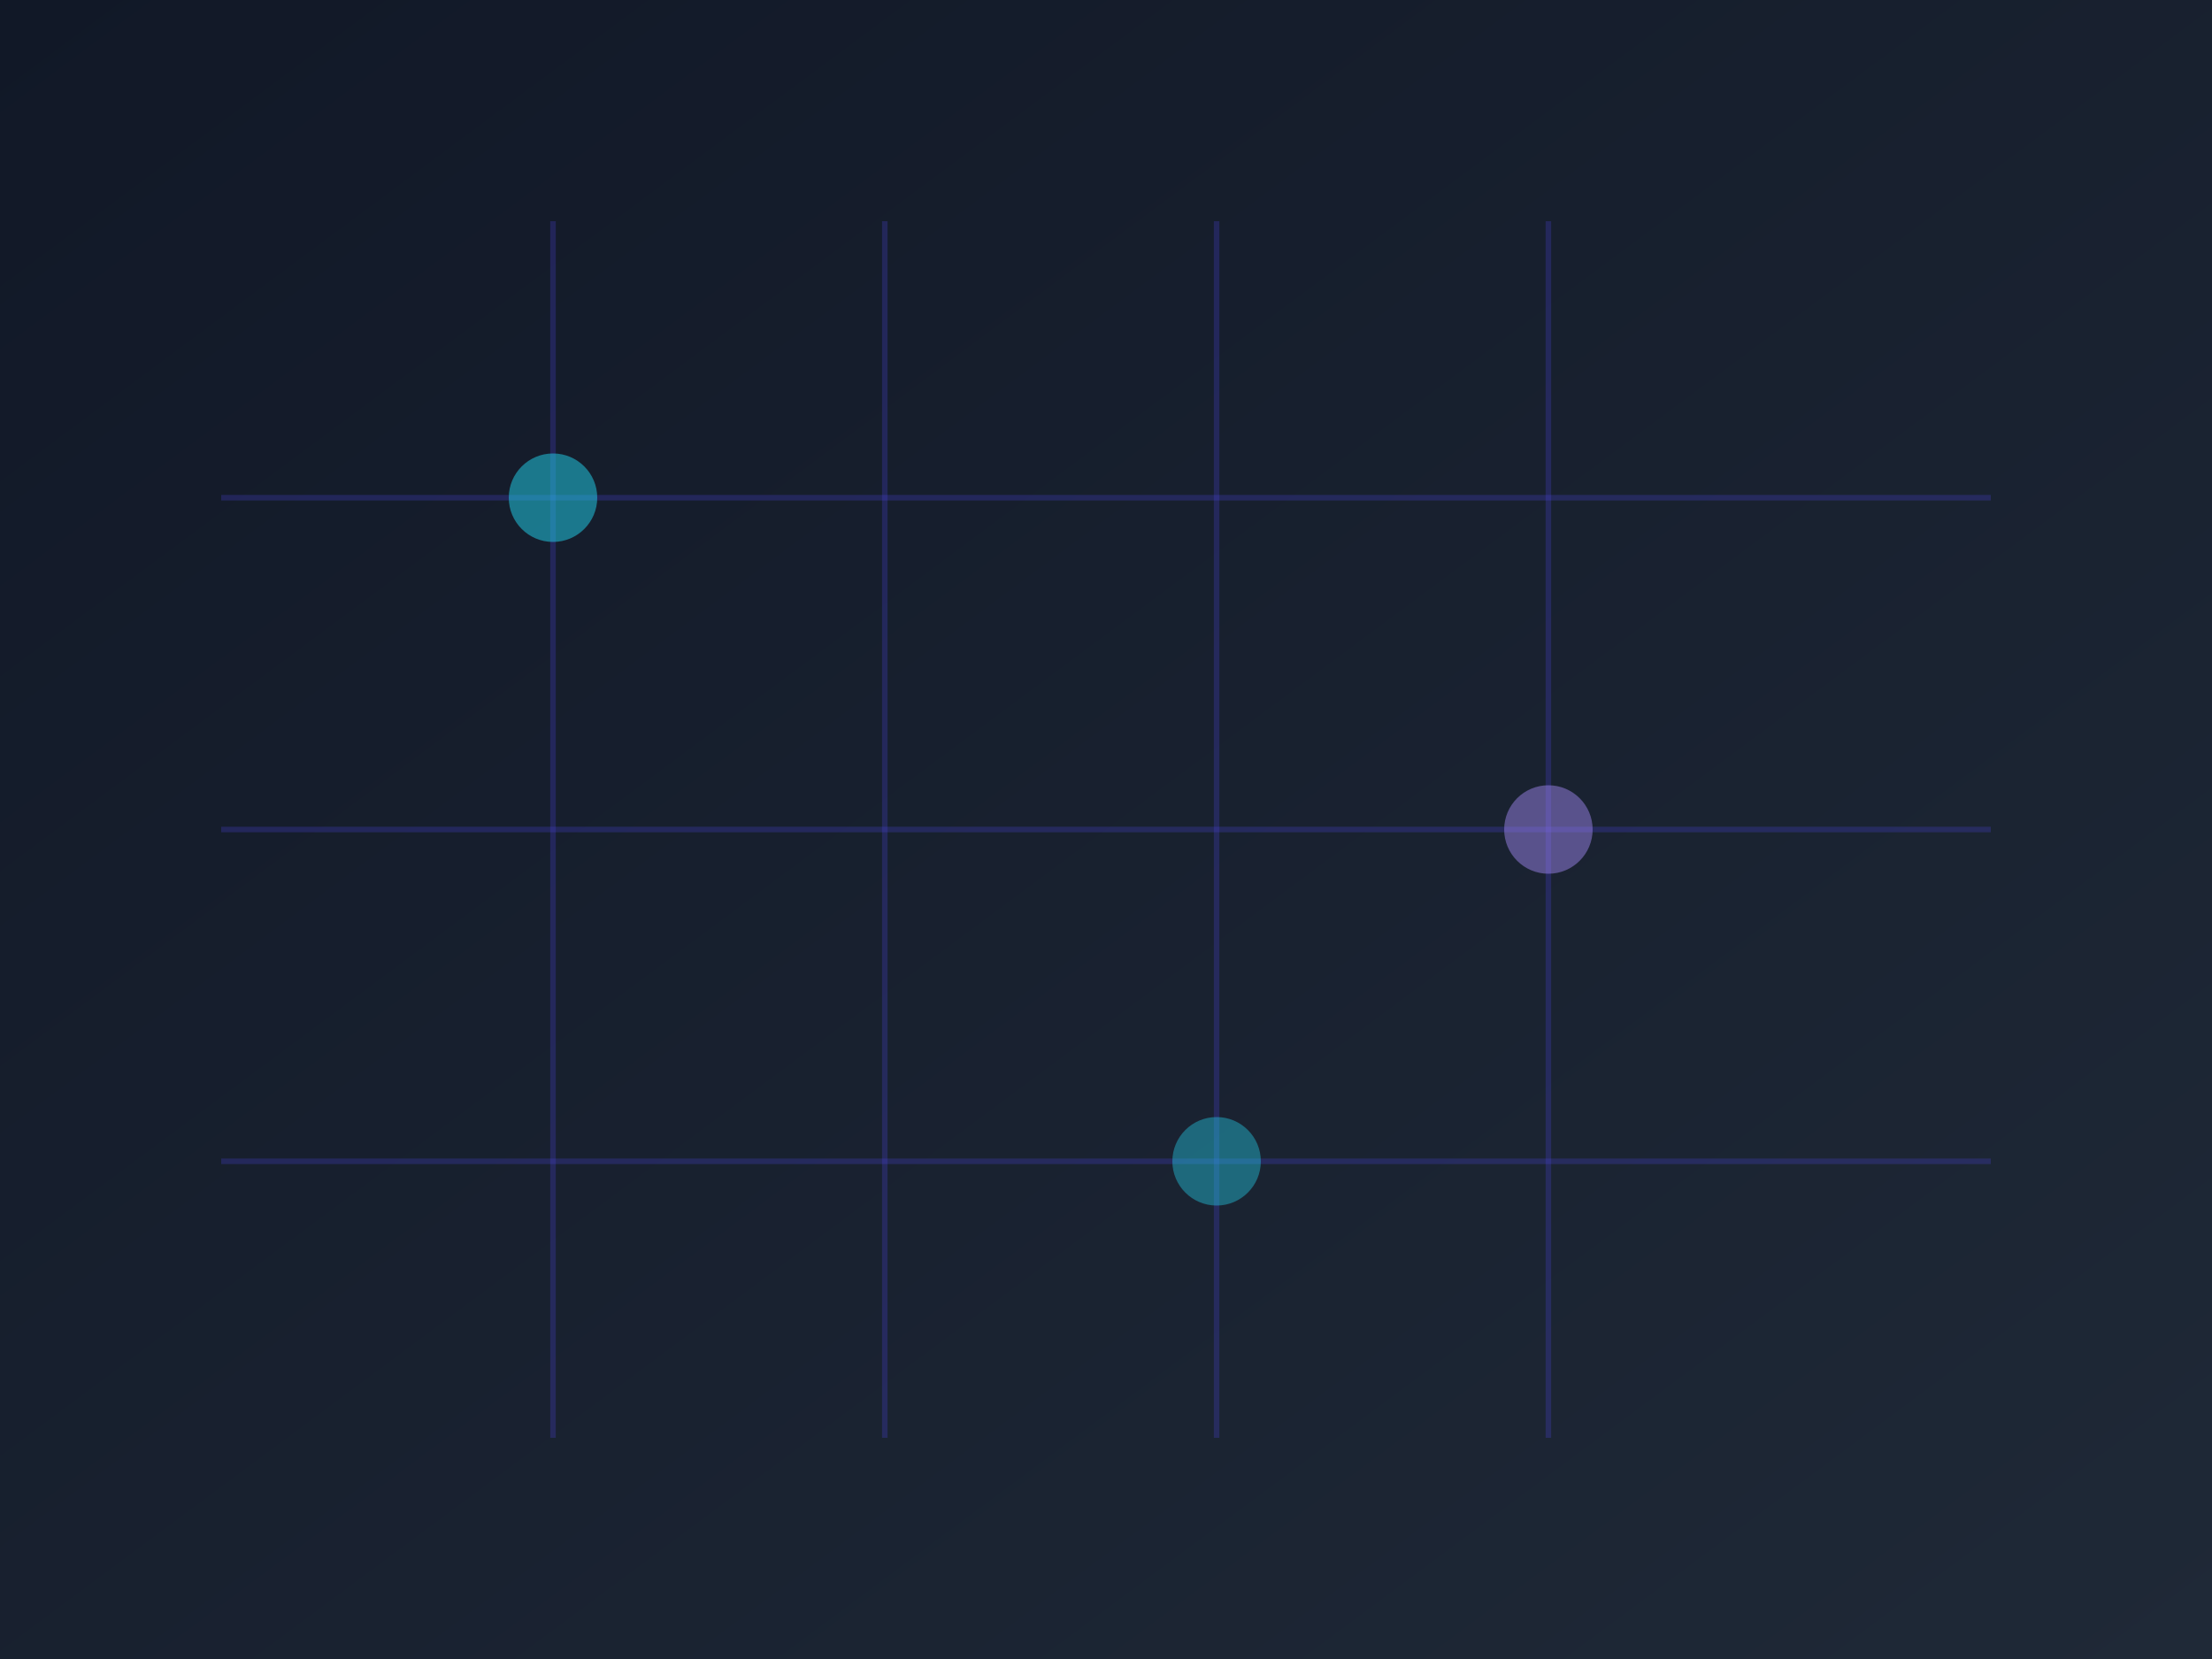
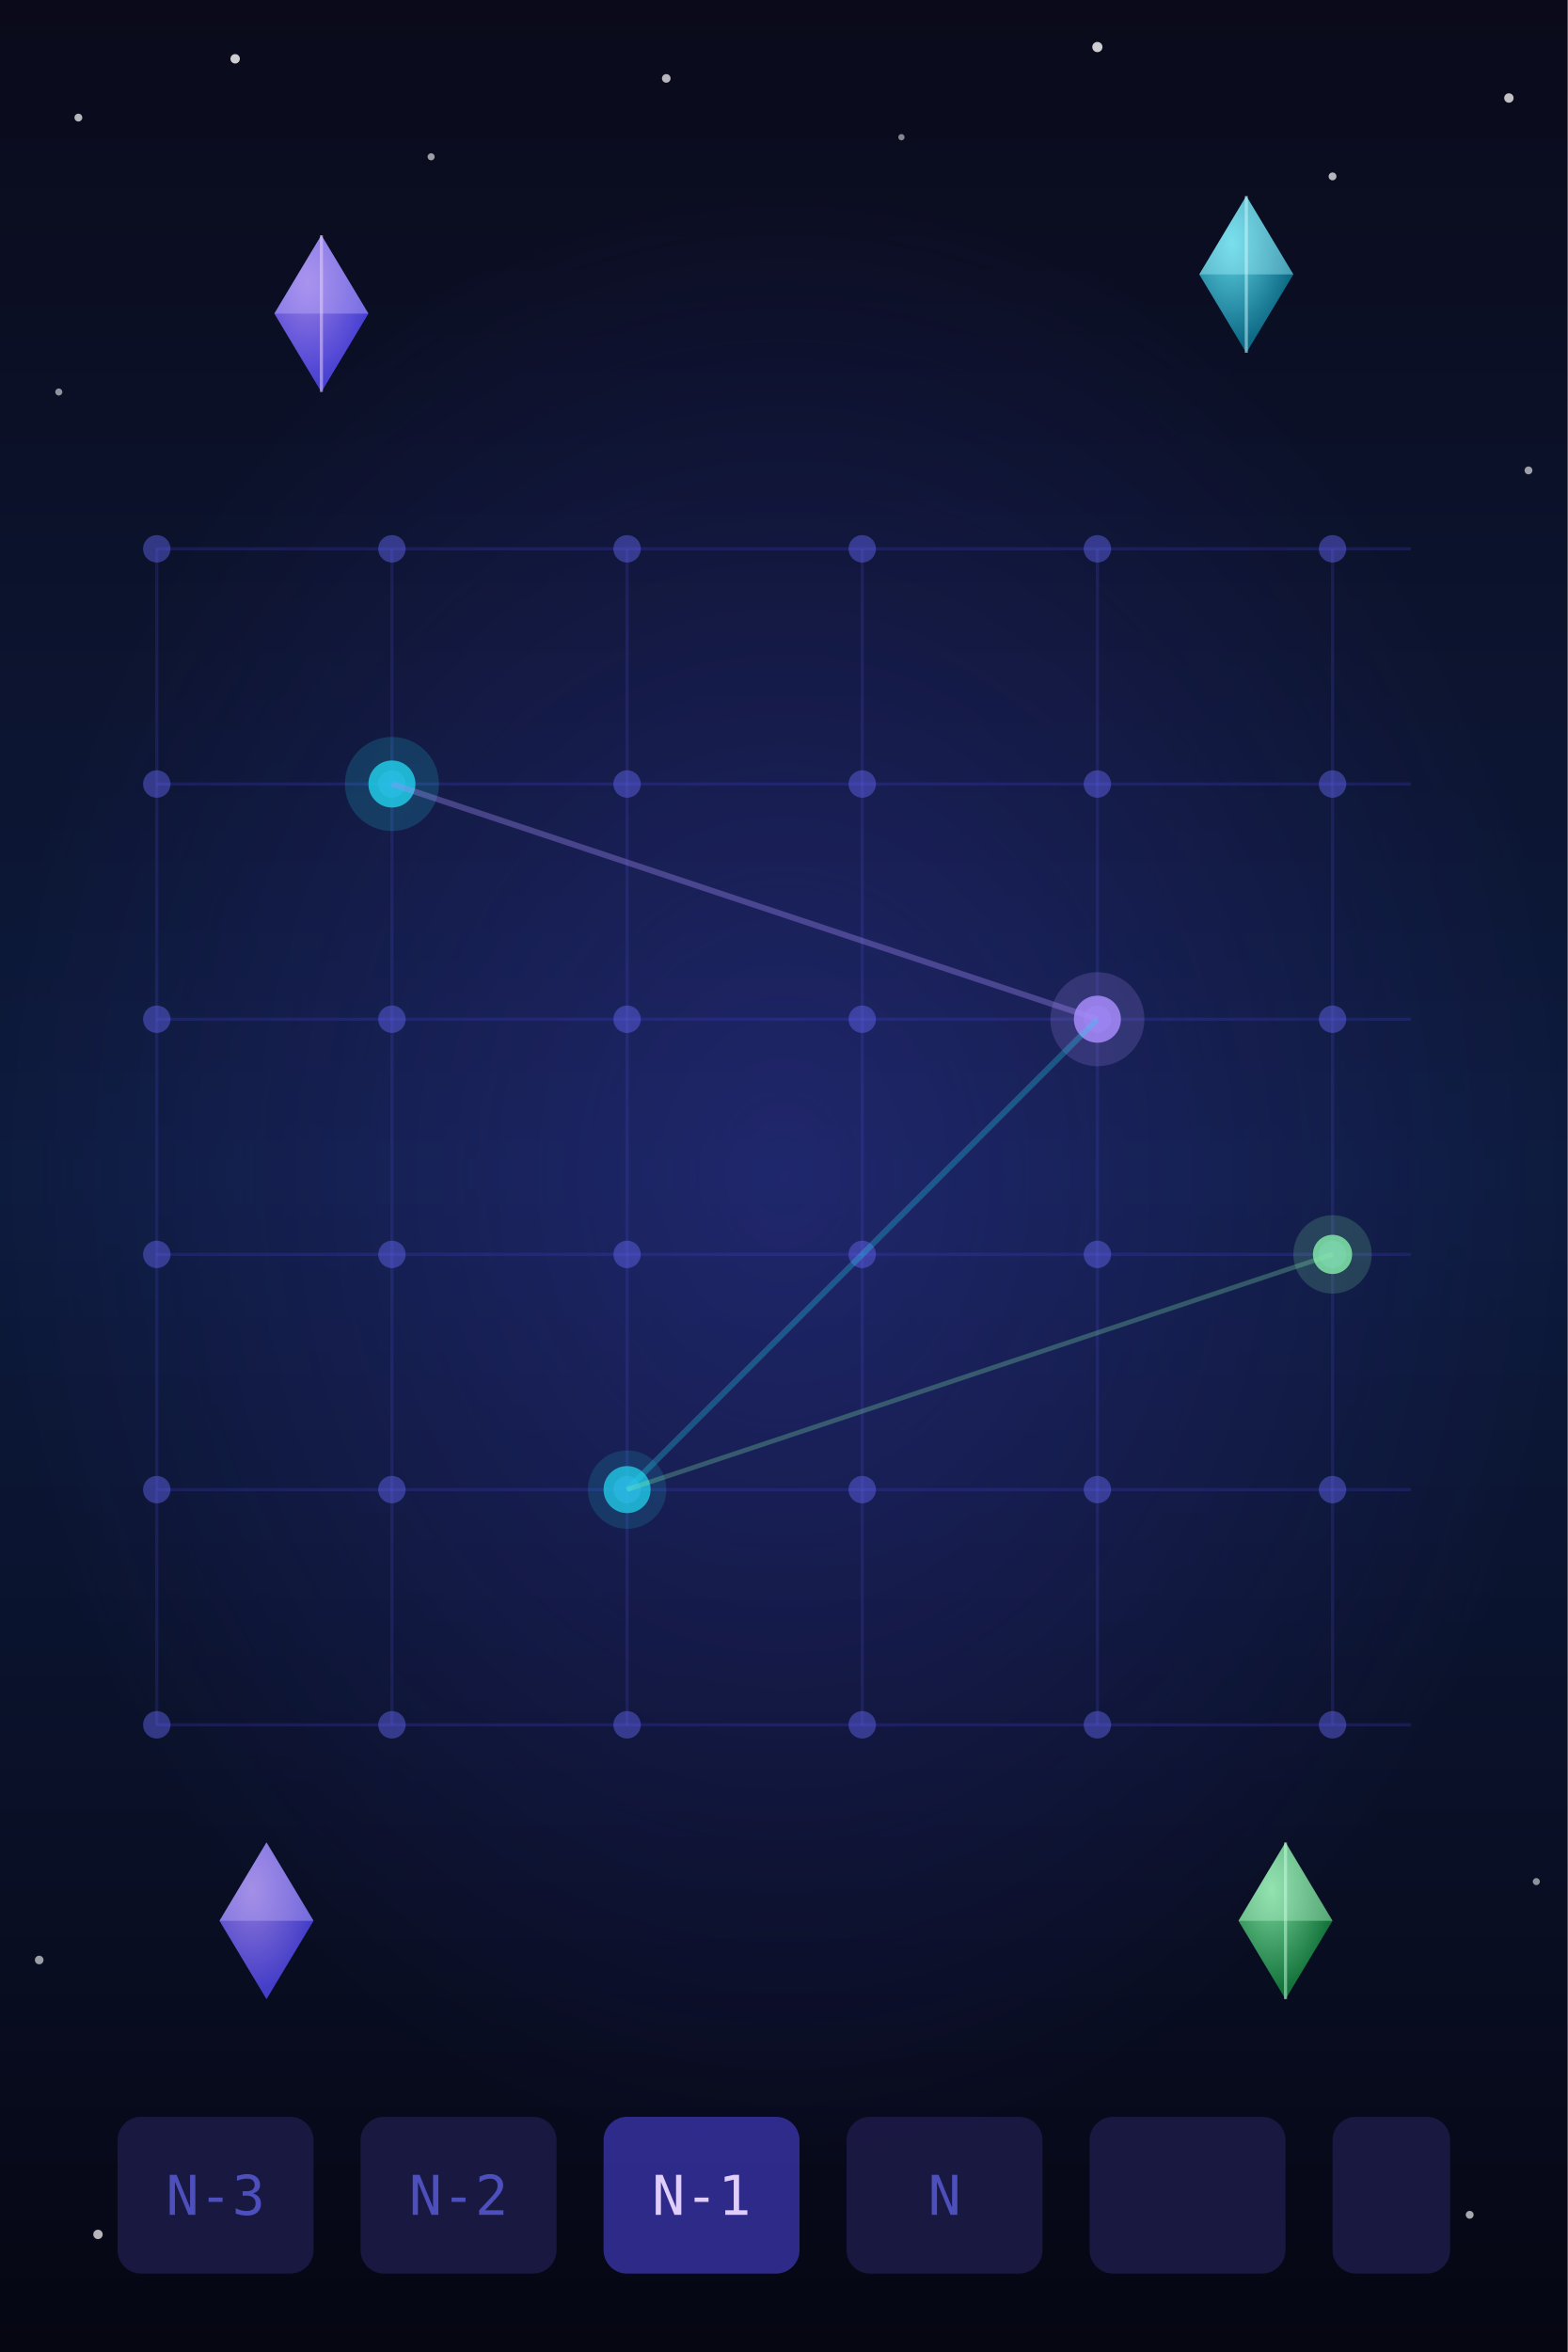
- <svg xmlns="http://www.w3.org/2000/svg" viewBox="0 0 400 300" width="400" height="300">
+ <svg xmlns="http://www.w3.org/2000/svg" viewBox="0 0 400 600" width="400" height="600">
  <defs>
-     <linearGradient id="memBg" x1="0%" y1="0%" x2="100%" y2="100%">
-       <stop offset="0%" style="stop-color:#111827" />
-       <stop offset="100%" style="stop-color:#1f2937" />
+     <linearGradient id="nb-bg" x1="0" y1="0" x2="0" y2="1">
+       <stop offset="0%" stop-color="#0a0a1a" />
+       <stop offset="50%" stop-color="#0d1b3e" />
+       <stop offset="100%" stop-color="#060612" />
    </linearGradient>
+     <radialGradient id="nb-center-glow" cx="50%" cy="50%" r="50%">
+       <stop offset="0%" stop-color="#4f46e5" stop-opacity="0.28" />
+       <stop offset="100%" stop-color="#4f46e5" stop-opacity="0" />
+     </radialGradient>
+     <radialGradient id="nb-gem1" cx="35%" cy="30%" r="65%">
+       <stop offset="0%" stop-color="#a78bfa" />
+       <stop offset="100%" stop-color="#4f46e5" />
+     </radialGradient>
+     <radialGradient id="nb-gem2" cx="35%" cy="30%" r="65%">
+       <stop offset="0%" stop-color="#67e8f9" />
+       <stop offset="100%" stop-color="#0e7490" />
+     </radialGradient>
+     <radialGradient id="nb-gem3" cx="35%" cy="30%" r="65%">
+       <stop offset="0%" stop-color="#86efac" />
+       <stop offset="100%" stop-color="#15803d" />
+     </radialGradient>
  </defs>
-   <rect width="400" height="300" fill="url(#memBg)" />
-   <g stroke="#4f46e5" stroke-opacity="0.25">
-     <line x1="100" y1="40" x2="100" y2="260" />
-     <line x1="160" y1="40" x2="160" y2="260" />
-     <line x1="220" y1="40" x2="220" y2="260" />
-     <line x1="280" y1="40" x2="280" y2="260" />
-     <line x1="40" y1="90" x2="360" y2="90" />
-     <line x1="40" y1="150" x2="360" y2="150" />
-     <line x1="40" y1="210" x2="360" y2="210" />
+   <rect width="400" height="600" fill="url(#nb-bg)" />
+   <ellipse cx="200" cy="300" rx="200" ry="250" fill="url(#nb-center-glow)" />
+   <g fill="#fff">
+     <circle cx="20" cy="30" r="1.0" opacity="0.7" />
+     <circle cx="60" cy="15" r="1.2" opacity="0.8" />
+     <circle cx="110" cy="40" r="0.9" opacity="0.6" />
+     <circle cx="170" cy="20" r="1.1" opacity="0.7" />
+     <circle cx="230" cy="35" r="0.8" opacity="0.5" />
+     <circle cx="280" cy="12" r="1.3" opacity="0.8" />
+     <circle cx="340" cy="45" r="1.0" opacity="0.7" />
+     <circle cx="385" cy="25" r="1.2" opacity="0.75" />
+     <circle cx="15" cy="100" r="0.9" opacity="0.55" />
+     <circle cx="390" cy="120" r="1.0" opacity="0.6" />
+     <circle cx="10" cy="500" r="1.1" opacity="0.6" />
+     <circle cx="392" cy="480" r="0.9" opacity="0.55" />
+     <circle cx="25" cy="570" r="1.2" opacity="0.7" />
+     <circle cx="375" cy="565" r="1.0" opacity="0.65" />
  </g>
-   <circle cx="100" cy="90" r="8" fill="#22d3ee" opacity="0.5" />
-   <circle cx="220" cy="210" r="8" fill="#22d3ee" opacity="0.4" />
-   <circle cx="280" cy="150" r="8" fill="#a78bfa" opacity="0.45" />
+   <g stroke="#4f46e5" stroke-opacity="0.20" stroke-width="0.8">
+     <line x1="40" y1="140" x2="360" y2="140" />
+     <line x1="40" y1="200" x2="360" y2="200" />
+     <line x1="40" y1="260" x2="360" y2="260" />
+     <line x1="40" y1="320" x2="360" y2="320" />
+     <line x1="40" y1="380" x2="360" y2="380" />
+     <line x1="40" y1="440" x2="360" y2="440" />
+   </g>
+   <g stroke="#4f46e5" stroke-opacity="0.20" stroke-width="0.8">
+     <line x1="40" y1="140" x2="40" y2="440" />
+     <line x1="100" y1="140" x2="100" y2="440" />
+     <line x1="160" y1="140" x2="160" y2="440" />
+     <line x1="220" y1="140" x2="220" y2="440" />
+     <line x1="280" y1="140" x2="280" y2="440" />
+     <line x1="340" y1="140" x2="340" y2="440" />
+   </g>
+   <g fill="#6366f1" opacity="0.45">
+     <circle cx="40" cy="140" r="3.5" />
+     <circle cx="100" cy="140" r="3.5" />
+     <circle cx="160" cy="140" r="3.5" />
+     <circle cx="220" cy="140" r="3.5" />
+     <circle cx="280" cy="140" r="3.5" />
+     <circle cx="340" cy="140" r="3.5" />
+     <circle cx="40" cy="200" r="3.5" />
+     <circle cx="100" cy="200" r="3.5" />
+     <circle cx="160" cy="200" r="3.5" />
+     <circle cx="220" cy="200" r="3.5" />
+     <circle cx="280" cy="200" r="3.5" />
+     <circle cx="340" cy="200" r="3.5" />
+     <circle cx="40" cy="260" r="3.5" />
+     <circle cx="100" cy="260" r="3.5" />
+     <circle cx="160" cy="260" r="3.5" />
+     <circle cx="220" cy="260" r="3.5" />
+     <circle cx="280" cy="260" r="3.5" />
+     <circle cx="340" cy="260" r="3.5" />
+     <circle cx="40" cy="320" r="3.5" />
+     <circle cx="100" cy="320" r="3.5" />
+     <circle cx="160" cy="320" r="3.5" />
+     <circle cx="220" cy="320" r="3.5" />
+     <circle cx="280" cy="320" r="3.5" />
+     <circle cx="340" cy="320" r="3.5" />
+     <circle cx="40" cy="380" r="3.5" />
+     <circle cx="100" cy="380" r="3.5" />
+     <circle cx="160" cy="380" r="3.5" />
+     <circle cx="220" cy="380" r="3.5" />
+     <circle cx="280" cy="380" r="3.5" />
+     <circle cx="340" cy="380" r="3.5" />
+     <circle cx="40" cy="440" r="3.5" />
+     <circle cx="100" cy="440" r="3.5" />
+     <circle cx="160" cy="440" r="3.5" />
+     <circle cx="220" cy="440" r="3.5" />
+     <circle cx="280" cy="440" r="3.5" />
+     <circle cx="340" cy="440" r="3.5" />
+   </g>
+   <circle cx="100" cy="200" r="6" fill="#22d3ee" opacity="0.80" />
+   <circle cx="100" cy="200" r="12" fill="#22d3ee" opacity="0.18" />
+   <circle cx="280" cy="260" r="6" fill="#a78bfa" opacity="0.85" />
+   <circle cx="280" cy="260" r="12" fill="#a78bfa" opacity="0.20" />
+   <circle cx="160" cy="380" r="6" fill="#22d3ee" opacity="0.75" />
+   <circle cx="160" cy="380" r="10" fill="#22d3ee" opacity="0.15" />
+   <circle cx="340" cy="320" r="5" fill="#86efac" opacity="0.80" />
+   <circle cx="340" cy="320" r="10" fill="#86efac" opacity="0.18" />
+   <line x1="100" y1="200" x2="280" y2="260" stroke="#a78bfa" stroke-width="1.5" opacity="0.35" />
+   <line x1="280" y1="260" x2="160" y2="380" stroke="#22d3ee" stroke-width="1.5" opacity="0.30" />
+   <line x1="160" y1="380" x2="340" y2="320" stroke="#86efac" stroke-width="1.2" opacity="0.28" />
+   <polygon points="70,80 82,60 94,80 82,100" fill="url(#nb-gem1)" opacity="0.90" />
+   <polygon points="70,80 82,60 94,80" fill="#c4b5fd" opacity="0.40" />
+   <line x1="82" y1="60" x2="82" y2="100" stroke="#e9d5ff" stroke-width="0.8" opacity="0.50" />
+   <polygon points="306,70 318,50 330,70 318,90" fill="url(#nb-gem2)" opacity="0.90" />
+   <polygon points="306,70 318,50 330,70" fill="#a5f3fc" opacity="0.40" />
+   <line x1="318" y1="50" x2="318" y2="90" stroke="#cffafe" stroke-width="0.8" opacity="0.50" />
+   <polygon points="316,490 328,470 340,490 328,510" fill="url(#nb-gem3)" opacity="0.88" />
+   <polygon points="316,490 328,470 340,490" fill="#bbf7d0" opacity="0.40" />
+   <line x1="328" y1="470" x2="328" y2="510" stroke="#d1fae5" stroke-width="0.8" opacity="0.50" />
+   <polygon points="56,490 68,470 80,490 68,510" fill="url(#nb-gem1)" opacity="0.85" />
+   <polygon points="56,490 68,470 80,490" fill="#c4b5fd" opacity="0.38" />
+   <rect x="30" y="540" width="50" height="40" rx="6" fill="#1e1b4b" opacity="0.80" />
+   <rect x="92" y="540" width="50" height="40" rx="6" fill="#1e1b4b" opacity="0.80" />
+   <rect x="154" y="540" width="50" height="40" rx="6" fill="#4f46e5" opacity="0.55" />
+   <rect x="216" y="540" width="50" height="40" rx="6" fill="#1e1b4b" opacity="0.80" />
+   <rect x="278" y="540" width="50" height="40" rx="6" fill="#1e1b4b" opacity="0.80" />
+   <rect x="340" y="540" width="30" height="40" rx="6" fill="#1e1b4b" opacity="0.80" />
+   <text x="55" y="565" font-family="monospace" font-size="14" fill="#6366f1" text-anchor="middle" opacity="0.70">N-3</text>
+   <text x="117" y="565" font-family="monospace" font-size="14" fill="#6366f1" text-anchor="middle" opacity="0.70">N-2</text>
+   <text x="179" y="565" font-family="monospace" font-size="14" fill="#e9d5ff" text-anchor="middle" opacity="0.95">N-1</text>
+   <text x="241" y="565" font-family="monospace" font-size="14" fill="#6366f1" text-anchor="middle" opacity="0.70">N</text>
</svg>
